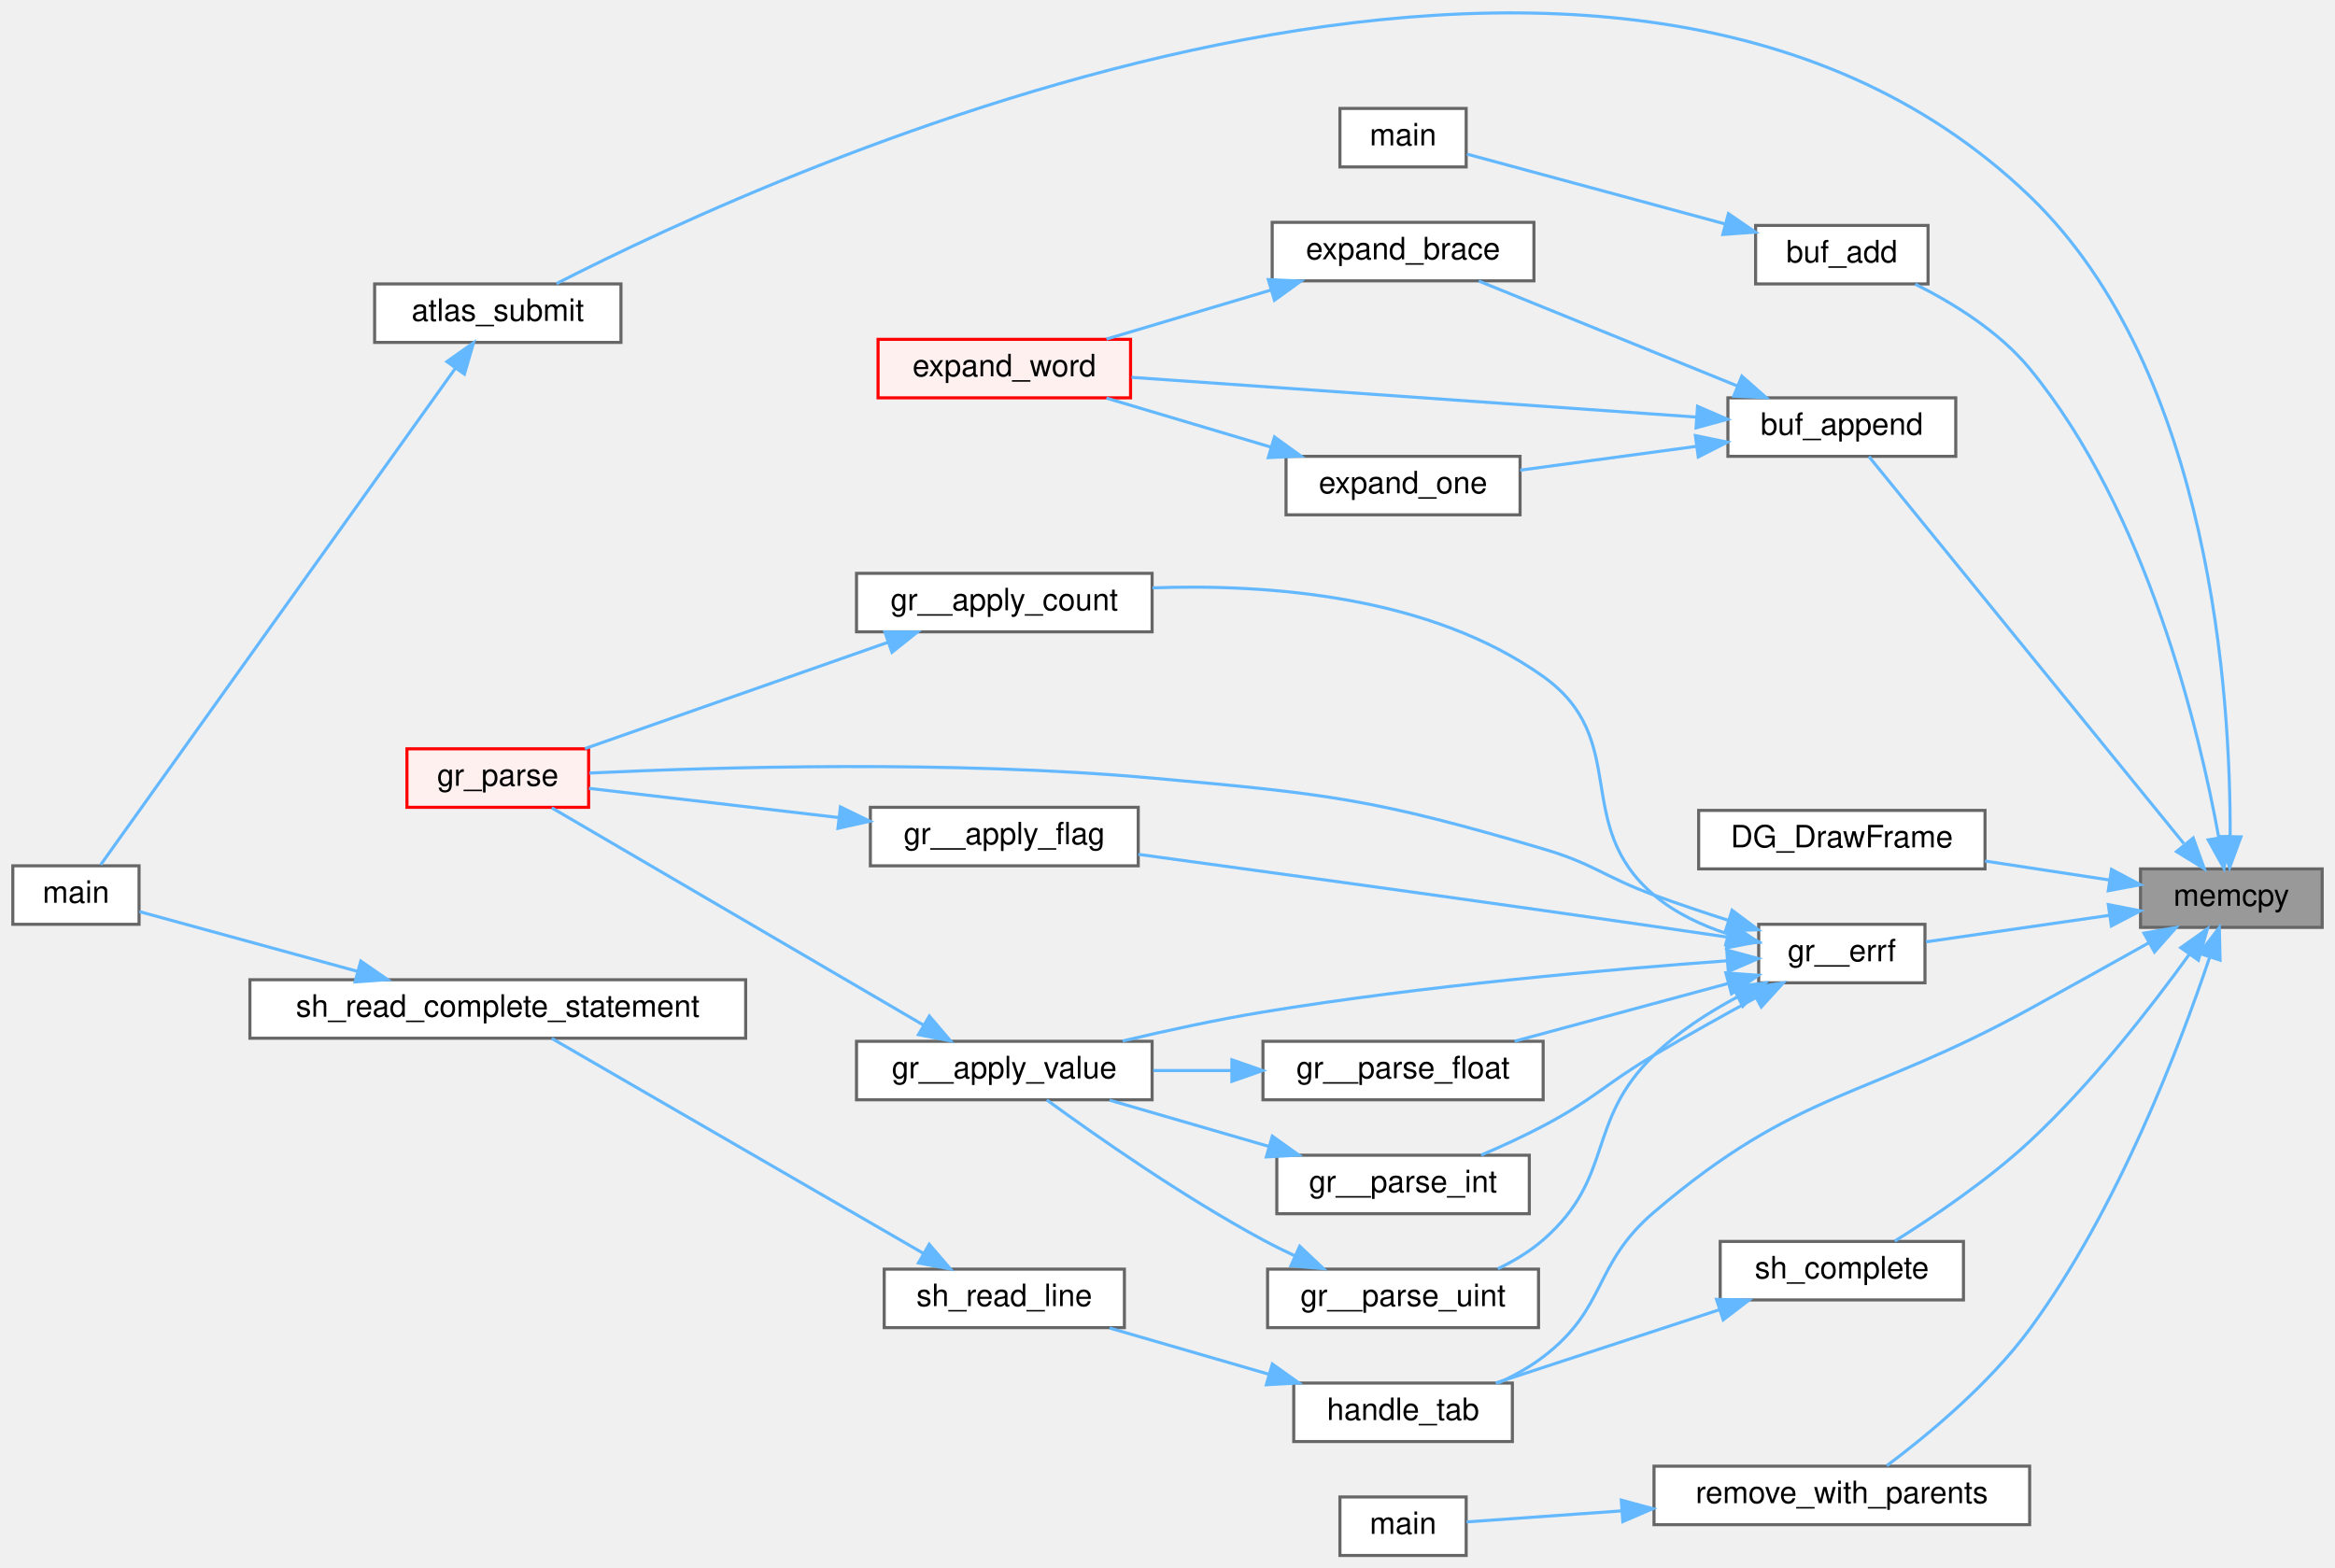
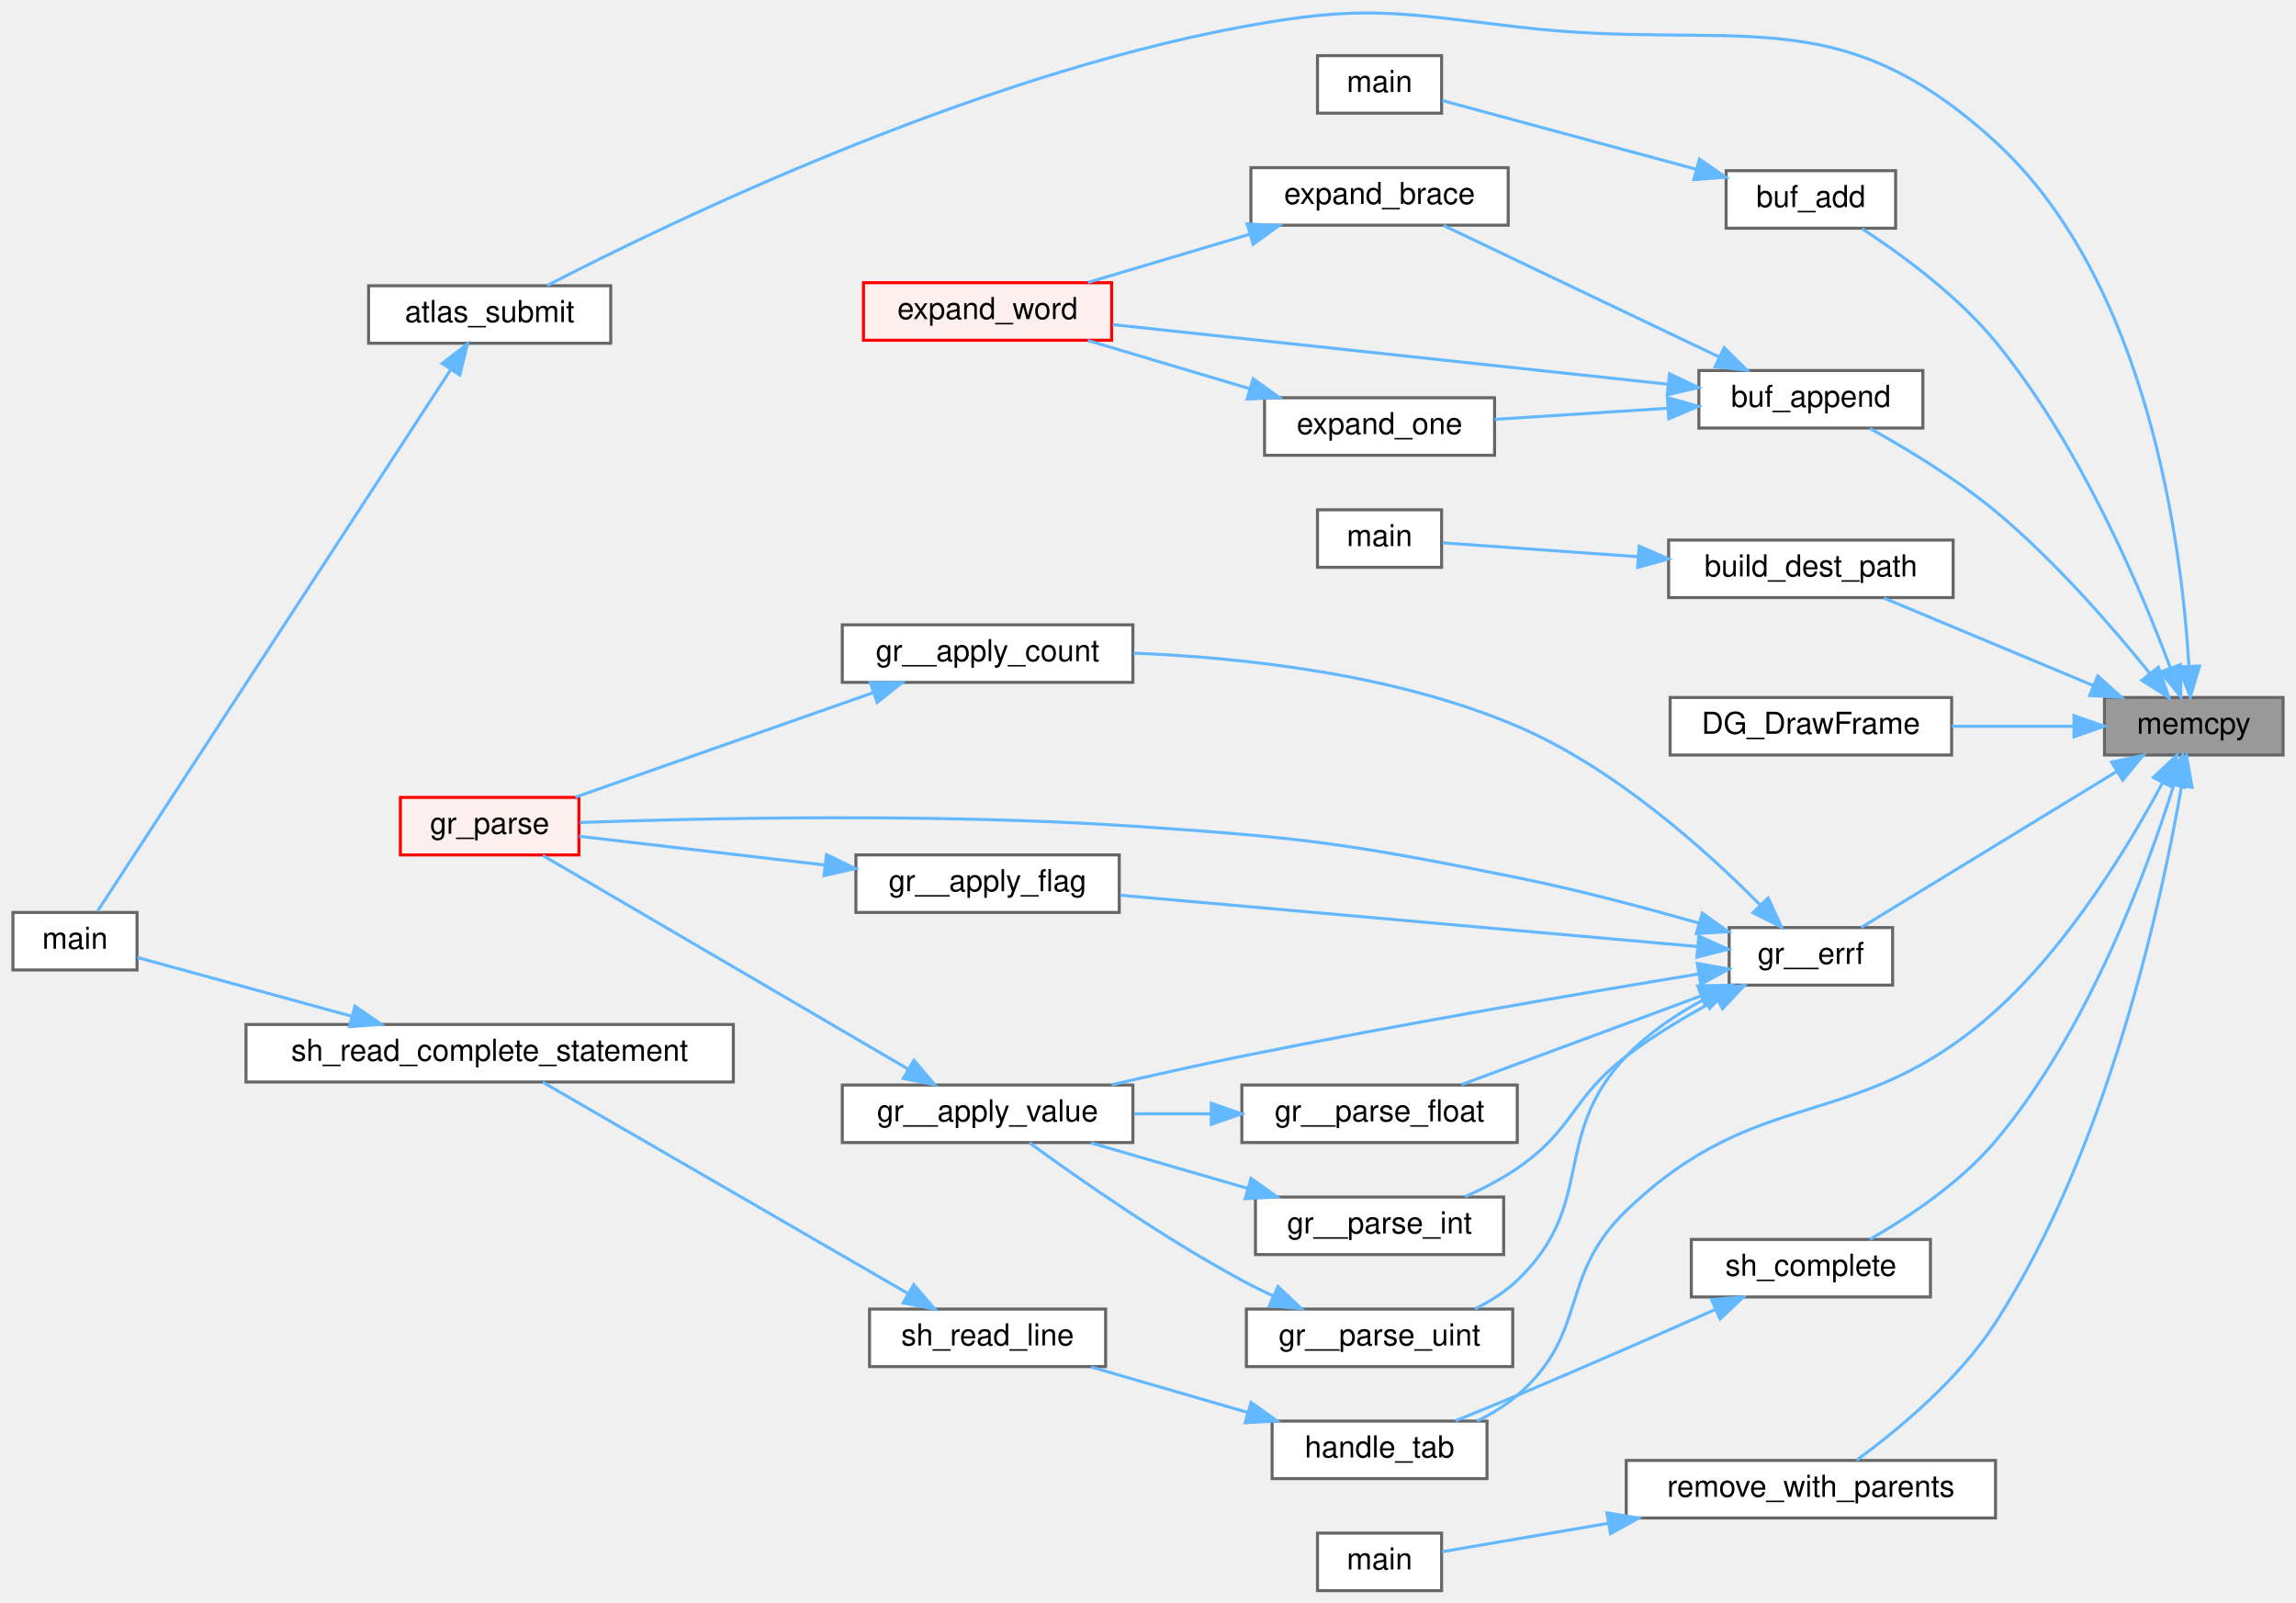
- <svg xmlns="http://www.w3.org/2000/svg" xmlns:xlink="http://www.w3.org/1999/xlink" width="758pt" height="509pt" viewBox="0.00 0.00 758.00 509.22">
-   <g id="graph0" class="graph" transform="scale(1 1) rotate(0) translate(4 505.22)">
+ <svg xmlns="http://www.w3.org/2000/svg" xmlns:xlink="http://www.w3.org/1999/xlink" width="758pt" height="529pt" viewBox="0.00 0.00 758.00 529.38">
+   <g id="graph0" class="graph" transform="scale(1 1) rotate(0) translate(4 525.38)">
    <g id="Node000001" class="node">
      <g id="a_Node000001">
        <a xlink:title=" ">
-           <polygon fill="#999999" stroke="#666666" points="750,-223 691,-223 691,-204 750,-204 750,-223" />
-           <text text-anchor="middle" x="720.5" y="-211" font-family="Helvetica,sans-Serif" font-size="10.00">memcpy</text>
+           <polygon fill="#999999" stroke="#666666" points="750,-295 691,-295 691,-276 750,-276 750,-295" />
+           <text text-anchor="middle" x="720.5" y="-283" font-family="Helvetica,sans-Serif" font-size="10.00">memcpy</text>
        </a>
      </g>
    </g>
    <g id="Node000002" class="node">
      <g id="a_Node000002">
        <a xlink:href="atlas__stub_8c.html#a34a39eb846920e477d6fc59cc68bdbfc" target="_top" xlink:title="Load the TTF at font_path, rasterize ASCII + box-drawing + a few Latin-1 glyphs, and submit the atlas...">
-           <polygon fill="white" stroke="#666666" points="197.5,-413 117.5,-413 117.5,-394 197.5,-394 197.5,-413" />
-           <text text-anchor="middle" x="157.5" y="-401" font-family="Helvetica,sans-Serif" font-size="10.00">atlas_submit</text>
+           <polygon fill="white" stroke="#666666" points="197.5,-431 117.5,-431 117.5,-412 197.5,-412 197.5,-431" />
+           <text text-anchor="middle" x="157.5" y="-419" font-family="Helvetica,sans-Serif" font-size="10.00">atlas_submit</text>
        </a>
      </g>
    </g>
    <g id="edge1_Node000001_Node000002" class="edge">
      <g id="a_edge1_Node000001_Node000002">
        <a xlink:title=" ">
-           <path fill="none" stroke="#63b8ff" d="M720.11,-233.52C720.3,-277.8 714.21,-384.6 655,-441.5 517.56,-573.59 248.54,-449.94 176.57,-413.11" />
-           <polygon fill="#63b8ff" stroke="#63b8ff" points="723.61,-233.4 719.95,-223.46 716.61,-233.51 723.61,-233.4" />
+           <path fill="none" stroke="#63b8ff" d="M718.9,-305.36C716.6,-344.53 705.71,-431.99 655,-478.5 601.77,-527.31 568.72,-508 497,-516.5 456.84,-521.26 445.77,-523.87 406,-516.5 315.94,-499.81 216.34,-451.66 176.45,-431.05" />
+           <polygon fill="#63b8ff" stroke="#63b8ff" points="722.4,-305.4 719.36,-295.25 715.41,-305.08 722.4,-305.4" />
        </a>
      </g>
    </g>
    <g id="Node000004" class="node">
      <g id="a_Node000004">
        <a xlink:href="ls_8c.html#afa7f1f48b7333fc91fc8796d6a1fd7d7" target="_top" xlink:title=" ">
-           <polygon fill="white" stroke="#666666" points="622,-432 566,-432 566,-413 622,-413 622,-432" />
-           <text text-anchor="middle" x="594" y="-420" font-family="Helvetica,sans-Serif" font-size="10.00">buf_add</text>
+           <polygon fill="white" stroke="#666666" points="622,-469 566,-469 566,-450 622,-450 622,-469" />
+           <text text-anchor="middle" x="594" y="-457" font-family="Helvetica,sans-Serif" font-size="10.00">buf_add</text>
        </a>
      </g>
    </g>
    <g id="edge3_Node000001_Node000004" class="edge">
      <g id="a_edge3_Node000001_Node000004">
        <a xlink:title=" ">
-           <path fill="none" stroke="#63b8ff" d="M716.4,-233.29C710.14,-267.63 693.23,-339.04 655,-385.5 645.12,-397.5 630.28,-406.7 617.83,-412.93" />
-           <polygon fill="#63b8ff" stroke="#63b8ff" points="719.89,-233.6 718.12,-223.16 712.99,-232.43 719.89,-233.6" />
+           <path fill="none" stroke="#63b8ff" d="M712.75,-304.81C702.91,-331.1 682.74,-378.75 655,-412.5 642.39,-427.83 623.96,-441.33 610.86,-449.88" />
+           <polygon fill="#63b8ff" stroke="#63b8ff" points="716.1,-305.84 716.22,-295.25 709.52,-303.46 716.1,-305.84" />
        </a>
      </g>
    </g>
    <g id="Node000006" class="node">
      <g id="a_Node000006">
        <a xlink:href="expand_8c.html#ac4648bb165875a636b911892835620fc" target="_top" xlink:title=" ">
-           <polygon fill="white" stroke="#666666" points="631,-376 557,-376 557,-357 631,-357 631,-376" />
-           <text text-anchor="middle" x="594" y="-364" font-family="Helvetica,sans-Serif" font-size="10.00">buf_append</text>
+           <polygon fill="white" stroke="#666666" points="631,-403 557,-403 557,-384 631,-384 631,-403" />
+           <text text-anchor="middle" x="594" y="-391" font-family="Helvetica,sans-Serif" font-size="10.00">buf_append</text>
        </a>
      </g>
    </g>
    <g id="edge5_Node000001_Node000006" class="edge">
      <g id="a_edge5_Node000001_Node000006">
        <a xlink:title=" ">
-           <path fill="none" stroke="#63b8ff" d="M705.07,-231.23C678.63,-263.73 623.22,-331.82 602.79,-356.93" />
-           <polygon fill="#63b8ff" stroke="#63b8ff" points="708.12,-233.04 711.71,-223.07 702.69,-228.62 708.12,-233.04" />
+           <path fill="none" stroke="#63b8ff" d="M705.89,-303.08C693.6,-318.29 674.49,-340.31 655,-356.5 642.1,-367.21 625.82,-377.05 613.48,-383.89" />
+           <polygon fill="#63b8ff" stroke="#63b8ff" points="708.82,-305.02 712.29,-295.01 703.34,-300.67 708.82,-305.02" />
        </a>
      </g>
    </g>
    <g id="Node000027" class="node">
      <g id="a_Node000027">
-         <a xlink:href="dg__alcor_8c.html#ac961e3bac042ea56ba97935d8f3f2382" target="_top" xlink:title=" ">
-           <polygon fill="white" stroke="#666666" points="640.5,-242 547.5,-242 547.5,-223 640.5,-223 640.5,-242" />
-           <text text-anchor="middle" x="594" y="-230" font-family="Helvetica,sans-Serif" font-size="10.00">DG_DrawFrame</text>
+         <a xlink:href="cp_8c.html#a5fd48d42e3b22c9f70d02d733250c4e0" target="_top" xlink:title="Build &quot;dir/basename(src)&quot; into out (capacity cap).">
+           <polygon fill="white" stroke="#666666" points="641,-347 547,-347 547,-328 641,-328 641,-347" />
+           <text text-anchor="middle" x="594" y="-335" font-family="Helvetica,sans-Serif" font-size="10.00">build_dest_path</text>
        </a>
      </g>
    </g>
    <g id="edge11_Node000001_Node000027" class="edge">
      <g id="a_edge11_Node000001_Node000027">
        <a xlink:title=" ">
-           <path fill="none" stroke="#63b8ff" d="M681.05,-219.37C668.22,-221.33 653.81,-223.52 640.51,-225.55" />
-           <polygon fill="#63b8ff" stroke="#63b8ff" points="681.58,-222.83 690.94,-217.86 680.52,-215.91 681.58,-222.83" />
-         </a>
-       </g>
-     </g>
-     <g id="Node000028" class="node">
-       <g id="a_Node000028">
+           <path fill="none" stroke="#63b8ff" d="M687.22,-298.98C665.56,-308.03 637.55,-319.73 618.11,-327.85" />
+           <polygon fill="#63b8ff" stroke="#63b8ff" points="688.79,-302.12 696.66,-295.04 686.09,-295.66 688.79,-302.12" />
+         </a>
+       </g>
+     </g>
+     <g id="Node000029" class="node">
+       <g id="a_Node000029">
+         <a xlink:href="dg__alcor_8c.html#ac961e3bac042ea56ba97935d8f3f2382" target="_top" xlink:title=" ">
+           <polygon fill="white" stroke="#666666" points="640.5,-295 547.5,-295 547.5,-276 640.5,-276 640.5,-295" />
+           <text text-anchor="middle" x="594" y="-283" font-family="Helvetica,sans-Serif" font-size="10.00">DG_DrawFrame</text>
+         </a>
+       </g>
+     </g>
+     <g id="edge13_Node000001_Node000029" class="edge">
+       <g id="a_edge13_Node000001_Node000029">
+         <a xlink:title=" ">
+           <path fill="none" stroke="#63b8ff" d="M680.66,-285.5C667.94,-285.5 653.68,-285.5 640.51,-285.5" />
+           <polygon fill="#63b8ff" stroke="#63b8ff" points="680.94,-289 690.94,-285.5 680.94,-282 680.94,-289" />
+         </a>
+       </g>
+     </g>
+     <g id="Node000030" class="node">
+       <g id="a_Node000030">
        <a xlink:href="grendizer_8c.html#a567dd32fb181a8127afb574abb37fb6b" target="_top" xlink:title="Write a formatted diagnostic to buf or fallback stream. Truncates with &quot;...&quot; when buf is too small; f...">
-           <polygon fill="white" stroke="#666666" points="621,-205 567,-205 567,-186 621,-186 621,-205" />
-           <text text-anchor="middle" x="594" y="-193" font-family="Helvetica,sans-Serif" font-size="10.00">gr__errf</text>
-         </a>
-       </g>
-     </g>
-     <g id="edge12_Node000001_Node000028" class="edge">
-       <g id="a_edge12_Node000001_Node000028">
-         <a xlink:title=" ">
-           <path fill="none" stroke="#63b8ff" d="M680.9,-207.92C661.55,-205.12 638.61,-201.8 621.31,-199.3" />
-           <polygon fill="#63b8ff" stroke="#63b8ff" points="680.54,-211.4 690.94,-209.37 681.54,-204.48 680.54,-211.4" />
-         </a>
-       </g>
-     </g>
-     <g id="Node000036" class="node">
-       <g id="a_Node000036">
+           <polygon fill="white" stroke="#666666" points="621,-219 567,-219 567,-200 621,-200 621,-219" />
+           <text text-anchor="middle" x="594" y="-207" font-family="Helvetica,sans-Serif" font-size="10.00">gr__errf</text>
+         </a>
+       </g>
+     </g>
+     <g id="edge14_Node000001_Node000030" class="edge">
+       <g id="a_edge14_Node000001_Node000030">
+         <a xlink:title=" ">
+           <path fill="none" stroke="#63b8ff" d="M695.16,-270.64C670.14,-255.37 631.9,-232.03 610.64,-219.05" />
+           <polygon fill="#63b8ff" stroke="#63b8ff" points="693.37,-273.65 703.73,-275.87 697.02,-267.68 693.37,-273.65" />
+         </a>
+       </g>
+     </g>
+     <g id="Node000038" class="node">
+       <g id="a_Node000038">
        <a xlink:href="edit_8c.html#aef85398be164e56341e0058981c07026" target="_top" xlink:title="Handle a Tab keypress: complete or list candidates.">
          <polygon fill="white" stroke="#666666" points="487,-56 416,-56 416,-37 487,-37 487,-56" />
          <text text-anchor="middle" x="451.5" y="-44" font-family="Helvetica,sans-Serif" font-size="10.00">handle_tab</text>
        </a>
      </g>
    </g>
-     <g id="edge26_Node000001_Node000036" class="edge">
-       <g id="a_edge26_Node000001_Node000036">
-         <a xlink:title=" ">
-           <path fill="none" stroke="#63b8ff" d="M693.69,-198.99C681.91,-192.4 667.77,-184.52 655,-177.5 600.97,-147.81 579.89,-151.52 533,-111.5 512.99,-94.42 517.93,-80.44 497,-64.5 492.62,-61.17 487.55,-58.36 482.42,-56.02" />
-           <polygon fill="#63b8ff" stroke="#63b8ff" points="692.12,-202.13 702.56,-203.96 695.55,-196.02 692.12,-202.13" />
-         </a>
-       </g>
-     </g>
-     <g id="Node000039" class="node">
-       <g id="a_Node000039">
-         <a xlink:href="rmdir_8c.html#a0bb729a5841d9b68c065e316c29f68a3" target="_top" xlink:title="Remove a directory and optionally its content and ancestor components.">
-           <polygon fill="white" stroke="#666666" points="655,-29 533,-29 533,-10 655,-10 655,-29" />
-           <text text-anchor="middle" x="594" y="-17" font-family="Helvetica,sans-Serif" font-size="10.00">remove_with_parents</text>
-         </a>
-       </g>
-     </g>
-     <g id="edge30_Node000001_Node000039" class="edge">
-       <g id="a_edge30_Node000001_Node000039">
-         <a xlink:title=" ">
-           <path fill="none" stroke="#63b8ff" d="M713.39,-194.11C703.87,-165.8 683.58,-112.3 655,-73.5 641.79,-55.56 621.84,-39.07 608.62,-29.16" />
-           <polygon fill="#63b8ff" stroke="#63b8ff" points="710.17,-195.54 716.6,-203.96 716.83,-193.37 710.17,-195.54" />
+     <g id="edge28_Node000001_Node000038" class="edge">
+       <g id="a_edge28_Node000001_Node000038">
+         <a xlink:title=" ">
+           <path fill="none" stroke="#63b8ff" d="M710.22,-266.91C699.26,-246.42 679.4,-213.46 655,-191.5 609.17,-150.27 577.4,-168.27 533,-125.5 510.33,-103.66 520.85,-85.04 497,-64.5 493.08,-61.13 488.46,-58.33 483.69,-56.03" />
+           <polygon fill="#63b8ff" stroke="#63b8ff" points="707.15,-268.6 714.86,-275.87 713.36,-265.38 707.15,-268.6" />
        </a>
      </g>
    </g>
    <g id="Node000041" class="node">
      <g id="a_Node000041">
-         <a xlink:href="complete_8c.html#a95e6a6a7a934dd84cddf2a15ac83b1c8" target="_top" xlink:title="Compute completions for prefix.">
-           <polygon fill="white" stroke="#666666" points="633.5,-102 554.5,-102 554.5,-83 633.5,-83 633.5,-102" />
-           <text text-anchor="middle" x="594" y="-90" font-family="Helvetica,sans-Serif" font-size="10.00">sh_complete</text>
+         <a xlink:href="rmdir_8c.html#a0bb729a5841d9b68c065e316c29f68a3" target="_top" xlink:title="Remove a directory and optionally its content and ancestor components.">
+           <polygon fill="white" stroke="#666666" points="655,-43 533,-43 533,-24 655,-24 655,-43" />
+           <text text-anchor="middle" x="594" y="-31" font-family="Helvetica,sans-Serif" font-size="10.00">remove_with_parents</text>
        </a>
      </g>
    </g>
    <g id="edge32_Node000001_Node000041" class="edge">
      <g id="a_edge32_Node000001_Node000041">
        <a xlink:title=" ">
-           <path fill="none" stroke="#63b8ff" d="M706.75,-195.11C694.58,-178.28 675.14,-153.21 655,-134.5 641.4,-121.87 623.79,-109.98 611.18,-102.1" />
-           <polygon fill="#63b8ff" stroke="#63b8ff" points="704.08,-197.4 712.73,-203.53 709.79,-193.35 704.08,-197.4" />
+           <path fill="none" stroke="#63b8ff" d="M716.45,-265.68C710.02,-228.46 692.46,-146.61 655,-88.5 642.83,-69.62 622.63,-52.97 609.07,-43.07" />
+           <polygon fill="#63b8ff" stroke="#63b8ff" points="713.03,-266.42 718.1,-275.72 719.94,-265.29 713.03,-266.42" />
+         </a>
+       </g>
+     </g>
+     <g id="Node000043" class="node">
+       <g id="a_Node000043">
+         <a xlink:href="complete_8c.html#a95e6a6a7a934dd84cddf2a15ac83b1c8" target="_top" xlink:title="Compute completions for prefix.">
+           <polygon fill="white" stroke="#666666" points="633.5,-116 554.5,-116 554.5,-97 633.5,-97 633.5,-116" />
+           <text text-anchor="middle" x="594" y="-104" font-family="Helvetica,sans-Serif" font-size="10.00">sh_complete</text>
+         </a>
+       </g>
+     </g>
+     <g id="edge34_Node000001_Node000043" class="edge">
+       <g id="a_edge34_Node000001_Node000043">
+         <a xlink:title=" ">
+           <path fill="none" stroke="#63b8ff" d="M713.9,-266.06C705.01,-237.77 685.5,-184.71 655,-148.5 643.45,-134.79 626.42,-123.44 613.45,-116.01" />
+           <polygon fill="#63b8ff" stroke="#63b8ff" points="710.63,-267.36 716.87,-275.92 717.33,-265.33 710.63,-267.36" />
        </a>
      </g>
    </g>
    <g id="Node000003" class="node">
      <g id="a_Node000003">
        <a xlink:href="user_2apps_2shell_2main_8c.html#a0ddf1224851353fc92bfbff6f499fa97" target="_top" xlink:title=" ">
          <polygon fill="white" stroke="#666666" points="41,-224 0,-224 0,-205 41,-205 41,-224" />
          <text text-anchor="middle" x="20.5" y="-212" font-family="Helvetica,sans-Serif" font-size="10.00">main</text>
        </a>
      </g>
    </g>
    <g id="edge2_Node000002_Node000003" class="edge">
      <g id="a_edge2_Node000002_Node000003">
        <a xlink:title=" ">
-           <path fill="none" stroke="#63b8ff" d="M143.67,-385.53C115.72,-346.4 50.12,-254.57 28.53,-224.34" />
-           <polygon fill="#63b8ff" stroke="#63b8ff" points="140.96,-387.76 149.62,-393.87 146.66,-383.7 140.96,-387.76" />
+           <path fill="none" stroke="#63b8ff" d="M144.63,-403.3C117.02,-360.97 49.22,-257 27.97,-224.43" />
+           <polygon fill="#63b8ff" stroke="#63b8ff" points="141.78,-405.33 150.17,-411.79 147.64,-401.51 141.78,-405.33" />
        </a>
      </g>
    </g>
    <g id="Node000005" class="node">
      <g id="a_Node000005">
        <a xlink:href="ls_8c.html#a0ddf1224851353fc92bfbff6f499fa97" target="_top" xlink:title=" ">
-           <polygon fill="white" stroke="#666666" points="472,-470 431,-470 431,-451 472,-451 472,-470" />
-           <text text-anchor="middle" x="451.5" y="-458" font-family="Helvetica,sans-Serif" font-size="10.00">main</text>
+           <polygon fill="white" stroke="#666666" points="472,-507 431,-507 431,-488 472,-488 472,-507" />
+           <text text-anchor="middle" x="451.5" y="-495" font-family="Helvetica,sans-Serif" font-size="10.00">main</text>
        </a>
      </g>
    </g>
    <g id="edge4_Node000004_Node000005" class="edge">
      <g id="a_edge4_Node000004_Node000005">
        <a xlink:title=" ">
-           <path fill="none" stroke="#63b8ff" d="M556.08,-432.48C529.24,-439.75 493.94,-449.29 472.26,-455.16" />
-           <polygon fill="#63b8ff" stroke="#63b8ff" points="557.17,-435.82 565.91,-429.83 555.34,-429.06 557.17,-435.82" />
+           <path fill="none" stroke="#63b8ff" d="M556.08,-469.48C529.24,-476.75 493.94,-486.29 472.26,-492.16" />
+           <polygon fill="#63b8ff" stroke="#63b8ff" points="557.17,-472.82 565.91,-466.83 555.34,-466.06 557.17,-472.82" />
        </a>
      </g>
    </g>
    <g id="Node000007" class="node">
      <g id="a_Node000007">
        <a xlink:href="expand_8c.html#ad793565e867c053513ab67fe5a576e6d" target="_top" xlink:title=" ">
-           <polygon fill="white" stroke="#666666" points="494,-433 409,-433 409,-414 494,-414 494,-433" />
-           <text text-anchor="middle" x="451.5" y="-421" font-family="Helvetica,sans-Serif" font-size="10.00">expand_brace</text>
+           <polygon fill="white" stroke="#666666" points="494,-470 409,-470 409,-451 494,-451 494,-470" />
+           <text text-anchor="middle" x="451.5" y="-458" font-family="Helvetica,sans-Serif" font-size="10.00">expand_brace</text>
        </a>
      </g>
    </g>
    <g id="edge6_Node000006_Node000007" class="edge">
      <g id="a_edge6_Node000006_Node000007">
        <a xlink:title=" ">
-           <path fill="none" stroke="#63b8ff" d="M560.12,-379.84C534.35,-390.3 499.12,-404.59 476.09,-413.93" />
-           <polygon fill="#63b8ff" stroke="#63b8ff" points="561.53,-383.04 569.48,-376.04 558.9,-376.56 561.53,-383.04" />
+           <path fill="none" stroke="#63b8ff" d="M563.79,-407.43C536.5,-420.44 496.47,-439.53 472.59,-450.92" />
+           <polygon fill="#63b8ff" stroke="#63b8ff" points="565.35,-410.56 572.87,-403.1 562.34,-404.24 565.35,-410.56" />
        </a>
      </g>
    </g>
    <g id="Node000008" class="node">
      <g id="a_Node000008">
        <a xlink:href="expand_8c.html#a4fda5f1bdaaefe8d10a7a1b8c9c486c9" target="_top" xlink:title="Expand $-syntax in src and return a new heap-allocated string. The caller takes ownership and must fr...">
-           <polygon fill="#fff0f0" stroke="red" points="363,-395 281,-395 281,-376 363,-376 363,-395" />
-           <text text-anchor="middle" x="322" y="-383" font-family="Helvetica,sans-Serif" font-size="10.00">expand_word</text>
+           <polygon fill="#fff0f0" stroke="red" points="363,-432 281,-432 281,-413 363,-413 363,-432" />
+           <text text-anchor="middle" x="322" y="-420" font-family="Helvetica,sans-Serif" font-size="10.00">expand_word</text>
        </a>
      </g>
    </g>
    <g id="edge10_Node000006_Node000008" class="edge">
      <g id="a_edge10_Node000006_Node000008">
        <a xlink:title=" ">
-           <path fill="none" stroke="#63b8ff" d="M546.66,-369.76C495.03,-373.39 412.37,-379.21 363.32,-382.66" />
-           <polygon fill="#63b8ff" stroke="#63b8ff" points="547.14,-373.24 556.87,-369.04 546.65,-366.25 547.14,-373.24" />
+           <path fill="none" stroke="#63b8ff" d="M546.66,-398.48C495.03,-404.02 412.37,-412.9 363.32,-418.17" />
+           <polygon fill="#63b8ff" stroke="#63b8ff" points="547.3,-401.93 556.87,-397.38 546.55,-394.97 547.3,-401.93" />
        </a>
      </g>
    </g>
    <g id="Node000022" class="node">
      <g id="a_Node000022">
        <a xlink:href="expand_8c.html#a8fad758a4b43ef0f6249301c7aa31727" target="_top" xlink:title=" ">
-           <polygon fill="white" stroke="#666666" points="489.5,-357 413.5,-357 413.5,-338 489.5,-338 489.5,-357" />
-           <text text-anchor="middle" x="451.5" y="-345" font-family="Helvetica,sans-Serif" font-size="10.00">expand_one</text>
+           <polygon fill="white" stroke="#666666" points="489.5,-394 413.5,-394 413.5,-375 489.5,-375 489.5,-394" />
+           <text text-anchor="middle" x="451.5" y="-382" font-family="Helvetica,sans-Serif" font-size="10.00">expand_one</text>
        </a>
      </g>
    </g>
    <g id="edge8_Node000006_Node000022" class="edge">
      <g id="a_edge8_Node000006_Node000022">
        <a xlink:title=" ">
-           <path fill="none" stroke="#63b8ff" d="M546.8,-360.25C528.22,-357.74 507.08,-354.88 489.54,-352.51" />
-           <polygon fill="#63b8ff" stroke="#63b8ff" points="546.44,-363.74 556.82,-361.61 547.38,-356.8 546.44,-363.74" />
+           <path fill="none" stroke="#63b8ff" d="M546.8,-390.54C528.22,-389.35 507.08,-388 489.54,-386.87" />
+           <polygon fill="#63b8ff" stroke="#63b8ff" points="546.61,-394.04 556.82,-391.18 547.06,-387.05 546.61,-394.04" />
        </a>
      </g>
    </g>
    <g id="edge7_Node000007_Node000008" class="edge">
      <g id="a_edge7_Node000007_Node000008">
        <a xlink:title=" ">
-           <path fill="none" stroke="#63b8ff" d="M408.44,-410.96C391.1,-405.8 371.32,-399.9 355.16,-395.09" />
-           <polygon fill="#63b8ff" stroke="#63b8ff" points="407.74,-414.41 418.33,-413.91 409.74,-407.7 407.74,-414.41" />
+           <path fill="none" stroke="#63b8ff" d="M408.44,-447.96C391.1,-442.8 371.32,-436.9 355.16,-432.09" />
+           <polygon fill="#63b8ff" stroke="#63b8ff" points="407.74,-451.41 418.33,-450.91 409.74,-444.7 407.74,-451.41" />
        </a>
      </g>
    </g>
    <g id="edge9_Node000022_Node000008" class="edge">
      <g id="a_edge9_Node000022_Node000008">
        <a xlink:title=" ">
-           <path fill="none" stroke="#63b8ff" d="M408.44,-360.04C391.1,-365.2 371.32,-371.1 355.16,-375.91" />
-           <polygon fill="#63b8ff" stroke="#63b8ff" points="409.74,-363.3 418.33,-357.09 407.74,-356.59 409.74,-363.3" />
-         </a>
-       </g>
-     </g>
-     <g id="Node000029" class="node">
-       <g id="a_Node000029">
+           <path fill="none" stroke="#63b8ff" d="M408.44,-397.04C391.1,-402.2 371.32,-408.1 355.16,-412.91" />
+           <polygon fill="#63b8ff" stroke="#63b8ff" points="409.74,-400.3 418.33,-394.09 407.74,-393.59 409.74,-400.3" />
+         </a>
+       </g>
+     </g>
+     <g id="Node000028" class="node">
+       <g id="a_Node000028">
+         <a xlink:href="cp_8c.html#a0ddf1224851353fc92bfbff6f499fa97" target="_top" xlink:title=" ">
+           <polygon fill="white" stroke="#666666" points="472,-357 431,-357 431,-338 472,-338 472,-357" />
+           <text text-anchor="middle" x="451.5" y="-345" font-family="Helvetica,sans-Serif" font-size="10.00">main</text>
+         </a>
+       </g>
+     </g>
+     <g id="edge12_Node000027_Node000028" class="edge">
+       <g id="a_edge12_Node000027_Node000028">
+         <a xlink:title=" ">
+           <path fill="none" stroke="#63b8ff" d="M537.01,-341.49C514.13,-343.11 489.15,-344.89 472.32,-346.09" />
+           <polygon fill="#63b8ff" stroke="#63b8ff" points="537.27,-344.98 547,-340.77 536.77,-337.99 537.27,-344.98" />
+         </a>
+       </g>
+     </g>
+     <g id="Node000031" class="node">
+       <g id="a_Node000031">
        <a xlink:href="grendizer_8c.html#aa797faea2bca5a766903925a39cb8257" target="_top" xlink:title="Increment the accumulating counter storage.">
          <polygon fill="white" stroke="#666666" points="370,-319 274,-319 274,-300 370,-300 370,-319" />
          <text text-anchor="middle" x="322" y="-307" font-family="Helvetica,sans-Serif" font-size="10.00">gr__apply_count</text>
        </a>
      </g>
    </g>
-     <g id="edge13_Node000028_Node000029" class="edge">
-       <g id="a_edge13_Node000028_Node000029">
-         <a xlink:title=" ">
-           <path fill="none" stroke="#63b8ff" d="M556.97,-201.87C548.43,-204.67 539.82,-208.7 533,-214.5 506.03,-237.4 525.81,-264.96 497,-285.5 460.25,-311.7 407.84,-315.63 370.15,-314.28" />
-           <polygon fill="#63b8ff" stroke="#63b8ff" points="558.17,-205.17 566.86,-199.11 556.29,-198.42 558.17,-205.17" />
-         </a>
-       </g>
-     </g>
-     <g id="Node000030" class="node">
-       <g id="a_Node000030">
+     <g id="edge15_Node000030_Node000031" class="edge">
+       <g id="a_edge15_Node000030_Node000031">
+         <a xlink:title=" ">
+           <path fill="none" stroke="#63b8ff" d="M577.11,-226.62C559.41,-244.51 529.04,-271.83 497,-285.5 456.47,-302.8 406.26,-308.21 370.21,-309.65" />
+           <polygon fill="#63b8ff" stroke="#63b8ff" points="579.89,-228.78 584.31,-219.15 574.85,-223.92 579.89,-228.78" />
+         </a>
+       </g>
+     </g>
+     <g id="Node000032" class="node">
+       <g id="a_Node000032">
        <a xlink:href="grendizer_8c.html#a856ce27279fc9ff59cc800cb6b638444" target="_top" xlink:title="Parse command-line arguments according to spec.">
          <polygon fill="#fff0f0" stroke="red" points="187,-262 128,-262 128,-243 187,-243 187,-262" />
          <text text-anchor="middle" x="157.5" y="-250" font-family="Helvetica,sans-Serif" font-size="10.00">gr_parse</text>
        </a>
      </g>
    </g>
-     <g id="edge25_Node000028_Node000030" class="edge">
-       <g id="a_edge25_Node000028_Node000030">
-         <a xlink:title=" ">
-           <path fill="none" stroke="#63b8ff" d="M557.05,-206.32C549.08,-208.87 540.72,-211.68 533,-214.5 516.72,-220.46 513.62,-224.59 497,-229.5 441.98,-245.74 427.13,-247.37 370,-252.5 304.9,-258.35 228.08,-256.06 187.31,-254.13" />
-           <polygon fill="#63b8ff" stroke="#63b8ff" points="558.35,-209.58 566.84,-203.23 556.25,-202.9 558.35,-209.58" />
-         </a>
-       </g>
-     </g>
-     <g id="Node000031" class="node">
-       <g id="a_Node000031">
+     <g id="edge27_Node000030_Node000032" class="edge">
+       <g id="a_edge27_Node000030_Node000032">
+         <a xlink:title=" ">
+           <path fill="none" stroke="#63b8ff" d="M556.99,-220.46C539.09,-225.6 517.04,-231.46 497,-235.5 441.17,-246.75 426.82,-248.71 370,-252.5 304.79,-256.85 228.01,-255.15 187.28,-253.71" />
+           <polygon fill="#63b8ff" stroke="#63b8ff" points="558.12,-223.78 566.74,-217.62 556.16,-217.06 558.12,-223.78" />
+         </a>
+       </g>
+     </g>
+     <g id="Node000033" class="node">
+       <g id="a_Node000033">
        <a xlink:href="grendizer_8c.html#ad77dd2a004746af8d162015d09c07540" target="_top" xlink:title="Set the boolean flag storage to 1.">
          <polygon fill="white" stroke="#666666" points="365.5,-243 278.5,-243 278.5,-224 365.5,-224 365.5,-243" />
          <text text-anchor="middle" x="322" y="-231" font-family="Helvetica,sans-Serif" font-size="10.00">gr__apply_flag</text>
        </a>
      </g>
    </g>
-     <g id="edge15_Node000028_Node000031" class="edge">
-       <g id="a_edge15_Node000028_Node000031">
-         <a xlink:title=" ">
-           <path fill="none" stroke="#63b8ff" d="M556.86,-200.84C538.87,-203.48 516.79,-206.69 497,-209.5 452.16,-215.86 400.8,-222.92 365.56,-227.72" />
-           <polygon fill="#63b8ff" stroke="#63b8ff" points="557.55,-204.27 566.93,-199.36 556.53,-197.35 557.55,-204.27" />
-         </a>
-       </g>
-     </g>
-     <g id="Node000032" class="node">
-       <g id="a_Node000032">
+     <g id="edge17_Node000030_Node000033" class="edge">
+       <g id="a_edge17_Node000030_Node000033">
+         <a xlink:title=" ">
+           <path fill="none" stroke="#63b8ff" d="M556.36,-212.76C506.76,-217.17 418.42,-225.02 365.82,-229.69" />
+           <polygon fill="#63b8ff" stroke="#63b8ff" points="556.97,-216.22 566.62,-211.84 556.35,-209.24 556.97,-216.22" />
+         </a>
+       </g>
+     </g>
+     <g id="Node000034" class="node">
+       <g id="a_Node000034">
        <a xlink:href="grendizer_8c.html#a7cd7ff450550ead6f6dea5d440874db8" target="_top" xlink:title="Dispatch value parsing to the correct typed handler for o.">
          <polygon fill="white" stroke="#666666" points="370,-167 274,-167 274,-148 370,-148 370,-167" />
          <text text-anchor="middle" x="322" y="-155" font-family="Helvetica,sans-Serif" font-size="10.00">gr__apply_value</text>
        </a>
      </g>
    </g>
-     <g id="edge17_Node000028_Node000032" class="edge">
-       <g id="a_edge17_Node000028_Node000032">
-         <a xlink:title=" ">
-           <path fill="none" stroke="#63b8ff" d="M556.83,-193.16C519.03,-190.4 458.09,-185.08 406,-176.5 390.98,-174.03 374.61,-170.47 360.4,-167.1" />
-           <polygon fill="#63b8ff" stroke="#63b8ff" points="556.63,-196.65 566.85,-193.87 557.12,-189.67 556.63,-196.65" />
-         </a>
-       </g>
-     </g>
-     <g id="Node000033" class="node">
-       <g id="a_Node000033">
+     <g id="edge19_Node000030_Node000034" class="edge">
+       <g id="a_edge19_Node000030_Node000034">
+         <a xlink:title=" ">
+           <path fill="none" stroke="#63b8ff" d="M556.9,-203.68C519.17,-197.47 458.28,-187.09 406,-176.5 391.95,-173.65 376.63,-170.24 363.02,-167.09" />
+           <polygon fill="#63b8ff" stroke="#63b8ff" points="556.47,-207.16 566.91,-205.32 557.6,-200.25 556.47,-207.16" />
+         </a>
+       </g>
+     </g>
+     <g id="Node000035" class="node">
+       <g id="a_Node000035">
        <a xlink:href="grendizer_8c.html#a0eae8d348350684f2fa1b77435cd0c0e" target="_top" xlink:title="Parse a floating-point value from text into out. Hand-rolled to avoid a strtod dependency in freestan...">
          <polygon fill="white" stroke="#666666" points="497,-167 406,-167 406,-148 497,-148 497,-167" />
          <text text-anchor="middle" x="451.5" y="-155" font-family="Helvetica,sans-Serif" font-size="10.00">gr__parse_float</text>
        </a>
      </g>
    </g>
-     <g id="edge19_Node000028_Node000033" class="edge">
-       <g id="a_edge19_Node000028_Node000033">
-         <a xlink:title=" ">
-           <path fill="none" stroke="#63b8ff" d="M557.24,-185.83C535.92,-180.06 508.96,-172.77 487.73,-167.03" />
-           <polygon fill="#63b8ff" stroke="#63b8ff" points="556.34,-189.21 566.9,-188.44 558.16,-182.45 556.34,-189.21" />
-         </a>
-       </g>
-     </g>
-     <g id="Node000034" class="node">
-       <g id="a_Node000034">
+     <g id="edge21_Node000030_Node000035" class="edge">
+       <g id="a_edge21_Node000030_Node000035">
+         <a xlink:title=" ">
+           <path fill="none" stroke="#63b8ff" d="M557.55,-196.38C532.99,-187.29 500.82,-175.38 478.58,-167.15" />
+           <polygon fill="#63b8ff" stroke="#63b8ff" points="556.64,-199.77 567.23,-199.96 559.07,-193.21 556.64,-199.77" />
+         </a>
+       </g>
+     </g>
+     <g id="Node000036" class="node">
+       <g id="a_Node000036">
        <a xlink:href="grendizer_8c.html#a91c2a6ae03cea75ee7262316b3c395f2" target="_top" xlink:title="Parse a signed decimal integer from text into out.">
          <polygon fill="white" stroke="#666666" points="492.5,-130 410.5,-130 410.5,-111 492.5,-111 492.5,-130" />
          <text text-anchor="middle" x="451.5" y="-118" font-family="Helvetica,sans-Serif" font-size="10.00">gr__parse_int</text>
        </a>
      </g>
    </g>
-     <g id="edge21_Node000028_Node000034" class="edge">
-       <g id="a_edge21_Node000028_Node000034">
-         <a xlink:title=" ">
-           <path fill="none" stroke="#63b8ff" d="M565.94,-181.11C555.56,-175.46 543.64,-168.82 533,-162.5 516.67,-152.81 513.79,-148.37 497,-139.5 490.61,-136.13 483.49,-132.87 476.86,-130.04" />
-           <polygon fill="#63b8ff" stroke="#63b8ff" points="564.51,-184.31 574.97,-185.98 567.84,-178.15 564.51,-184.31" />
-         </a>
-       </g>
-     </g>
-     <g id="Node000035" class="node">
-       <g id="a_Node000035">
+     <g id="edge23_Node000030_Node000036" class="edge">
+       <g id="a_edge23_Node000030_Node000036">
+         <a xlink:title=" ">
+           <path fill="none" stroke="#63b8ff" d="M562.93,-195.21C553.01,-189.92 542.17,-183.49 533,-176.5 514.75,-162.6 515.92,-152.48 497,-139.5 491.74,-135.89 485.67,-132.75 479.75,-130.11" />
+           <polygon fill="#63b8ff" stroke="#63b8ff" points="561.59,-198.45 572.08,-199.92 564.79,-192.23 561.59,-198.45" />
+         </a>
+       </g>
+     </g>
+     <g id="Node000037" class="node">
+       <g id="a_Node000037">
        <a xlink:href="grendizer_8c.html#a8e70c9e2b4b39959c3a210f3aae769ce" target="_top" xlink:title="Parse an unsigned decimal integer from text into out.">
          <polygon fill="white" stroke="#666666" points="495.5,-93 407.5,-93 407.5,-74 495.5,-74 495.5,-93" />
          <text text-anchor="middle" x="451.5" y="-81" font-family="Helvetica,sans-Serif" font-size="10.00">gr__parse_uint</text>
        </a>
      </g>
    </g>
-     <g id="edge23_Node000028_Node000035" class="edge">
-       <g id="a_edge23_Node000028_Node000035">
-         <a xlink:title=" ">
-           <path fill="none" stroke="#63b8ff" d="M559.99,-181.36C550.57,-176.31 540.77,-169.98 533,-162.5 510.6,-140.93 520.44,-122.93 497,-102.5 492.69,-98.75 487.54,-95.65 482.28,-93.12" />
-           <polygon fill="#63b8ff" stroke="#63b8ff" points="558.68,-184.61 569.19,-185.97 561.82,-178.36 558.68,-184.61" />
-         </a>
-       </g>
-     </g>
-     <g id="edge14_Node000029_Node000030" class="edge">
-       <g id="a_edge14_Node000029_Node000030">
+     <g id="edge25_Node000030_Node000037" class="edge">
+       <g id="a_edge25_Node000030_Node000037">
+         <a xlink:title=" ">
+           <path fill="none" stroke="#63b8ff" d="M558.87,-195.4C549.66,-190.42 540.25,-184.12 533,-176.5 507.79,-150 523.49,-127.72 497,-102.5 492.98,-98.68 488.08,-95.56 483.02,-93.05" />
+           <polygon fill="#63b8ff" stroke="#63b8ff" points="557.41,-198.58 567.92,-199.93 560.55,-192.32 557.41,-198.58" />
+         </a>
+       </g>
+     </g>
+     <g id="edge16_Node000031_Node000032" class="edge">
+       <g id="a_edge16_Node000031_Node000032">
        <a xlink:title=" ">
          <path fill="none" stroke="#63b8ff" d="M284.14,-296.57C254.24,-286.08 212.77,-271.54 185.79,-262.07" />
          <polygon fill="#63b8ff" stroke="#63b8ff" points="283.21,-299.95 293.8,-299.96 285.52,-293.35 283.21,-299.95" />
        </a>
      </g>
    </g>
-     <g id="edge16_Node000031_Node000030" class="edge">
-       <g id="a_edge16_Node000031_Node000030">
+     <g id="edge18_Node000033_Node000032" class="edge">
+       <g id="a_edge18_Node000033_Node000032">
        <a xlink:title=" ">
          <path fill="none" stroke="#63b8ff" d="M268.23,-239.67C241.26,-242.82 209.5,-246.54 187.1,-249.16" />
          <polygon fill="#63b8ff" stroke="#63b8ff" points="268.78,-243.13 278.31,-238.49 267.97,-236.18 268.78,-243.13" />
        </a>
      </g>
    </g>
-     <g id="edge18_Node000032_Node000030" class="edge">
-       <g id="a_edge18_Node000032_Node000030">
+     <g id="edge20_Node000034_Node000032" class="edge">
+       <g id="a_edge20_Node000034_Node000032">
        <a xlink:title=" ">
          <path fill="none" stroke="#63b8ff" d="M295.74,-172.27C262.1,-191.93 203.52,-226.18 175.02,-242.84" />
          <polygon fill="#63b8ff" stroke="#63b8ff" points="297.66,-175.2 304.52,-167.13 294.12,-169.16 297.66,-175.2" />
        </a>
      </g>
    </g>
-     <g id="edge20_Node000033_Node000032" class="edge">
-       <g id="a_edge20_Node000033_Node000032">
+     <g id="edge22_Node000035_Node000034" class="edge">
+       <g id="a_edge22_Node000035_Node000034">
        <a xlink:title=" ">
          <path fill="none" stroke="#63b8ff" d="M395.75,-157.5C387.31,-157.5 378.65,-157.5 370.39,-157.5" />
          <polygon fill="#63b8ff" stroke="#63b8ff" points="395.91,-161 405.91,-157.5 395.91,-154 395.91,-161" />
        </a>
      </g>
    </g>
-     <g id="edge22_Node000034_Node000032" class="edge">
-       <g id="a_edge22_Node000034_Node000032">
+     <g id="edge24_Node000036_Node000034" class="edge">
+       <g id="a_edge24_Node000036_Node000034">
        <a xlink:title=" ">
          <path fill="none" stroke="#63b8ff" d="M408.02,-132.83C391.14,-137.73 372,-143.28 356.17,-147.88" />
          <polygon fill="#63b8ff" stroke="#63b8ff" points="409.04,-136.18 417.67,-130.03 407.09,-129.45 409.04,-136.18" />
        </a>
      </g>
    </g>
-     <g id="edge24_Node000035_Node000032" class="edge">
-       <g id="a_edge24_Node000035_Node000032">
+     <g id="edge26_Node000037_Node000034" class="edge">
+       <g id="a_edge26_Node000037_Node000034">
        <a xlink:title=" ">
          <path fill="none" stroke="#63b8ff" d="M416.33,-97.33C412.8,-98.99 409.3,-100.72 406,-102.5 379.98,-116.53 351.69,-136.35 335.77,-147.97" />
          <polygon fill="#63b8ff" stroke="#63b8ff" points="417.94,-100.45 425.64,-93.17 415.08,-94.06 417.94,-100.45" />
        </a>
      </g>
    </g>
-     <g id="Node000037" class="node">
-       <g id="a_Node000037">
+     <g id="Node000039" class="node">
+       <g id="a_Node000039">
        <a xlink:href="edit_8c.html#afeaf7d18f14c15bf8b69712bc666e9f8" target="_top" xlink:title="Read one logical input line, with history navigation, tab completion, and UTF-8-aware cursor movement...">
          <polygon fill="white" stroke="#666666" points="361,-93 283,-93 283,-74 361,-74 361,-93" />
          <text text-anchor="middle" x="322" y="-81" font-family="Helvetica,sans-Serif" font-size="10.00">sh_read_line</text>
        </a>
      </g>
    </g>
-     <g id="edge27_Node000036_Node000037" class="edge">
-       <g id="a_edge27_Node000036_Node000037">
+     <g id="edge29_Node000038_Node000039" class="edge">
+       <g id="a_edge29_Node000038_Node000039">
        <a xlink:title=" ">
          <path fill="none" stroke="#63b8ff" d="M408.02,-58.83C391.14,-63.73 372,-69.28 356.17,-73.88" />
          <polygon fill="#63b8ff" stroke="#63b8ff" points="409.04,-62.18 417.67,-56.03 407.09,-55.45 409.04,-62.18" />
        </a>
      </g>
    </g>
-     <g id="Node000038" class="node">
-       <g id="a_Node000038">
+     <g id="Node000040" class="node">
+       <g id="a_Node000040">
        <a xlink:href="apps_2shell_2platform_2parse_8c.html#a0107f87d69a64a4bf1e2b32eb36a24ca" target="_top" xlink:title="Read input lines into buf until they form a complete statement.">
          <polygon fill="white" stroke="#666666" points="238,-187 77,-187 77,-168 238,-168 238,-187" />
          <text text-anchor="middle" x="157.5" y="-175" font-family="Helvetica,sans-Serif" font-size="10.00">sh_read_complete_statement</text>
        </a>
      </g>
    </g>
-     <g id="edge28_Node000037_Node000038" class="edge">
-       <g id="a_edge28_Node000037_Node000038">
+     <g id="edge30_Node000039_Node000040" class="edge">
+       <g id="a_edge30_Node000039_Node000040">
        <a xlink:title=" ">
          <path fill="none" stroke="#63b8ff" d="M295.74,-98.11C262.1,-117.57 203.52,-151.46 175.02,-167.94" />
          <polygon fill="#63b8ff" stroke="#63b8ff" points="297.62,-101.07 304.52,-93.03 294.12,-95.01 297.62,-101.07" />
        </a>
      </g>
    </g>
-     <g id="edge29_Node000038_Node000003" class="edge">
-       <g id="a_edge29_Node000038_Node000003">
+     <g id="edge31_Node000040_Node000003" class="edge">
+       <g id="a_edge31_Node000040_Node000003">
        <a xlink:title=" ">
          <path fill="none" stroke="#63b8ff" d="M111.78,-189.76C87.83,-196.32 59.55,-204.07 41.1,-209.13" />
          <polygon fill="#63b8ff" stroke="#63b8ff" points="113.01,-193.05 121.73,-187.03 111.16,-186.3 113.01,-193.05" />
        </a>
      </g>
    </g>
-     <g id="Node000040" class="node">
-       <g id="a_Node000040">
+     <g id="Node000042" class="node">
+       <g id="a_Node000042">
        <a xlink:href="rmdir_8c.html#a0ddf1224851353fc92bfbff6f499fa97" target="_top" xlink:title="Entry point for the rmdir utility.">
          <polygon fill="white" stroke="#666666" points="472,-19 431,-19 431,0 472,0 472,-19" />
          <text text-anchor="middle" x="451.5" y="-7" font-family="Helvetica,sans-Serif" font-size="10.00">main</text>
        </a>
      </g>
    </g>
-     <g id="edge31_Node000039_Node000040" class="edge">
-       <g id="a_edge31_Node000039_Node000040">
-         <a xlink:title=" ">
-           <path fill="none" stroke="#63b8ff" d="M522.62,-14.49C504.04,-13.17 485.48,-11.85 472.13,-10.9" />
-           <polygon fill="#63b8ff" stroke="#63b8ff" points="522.38,-17.98 532.6,-15.2 522.87,-11 522.38,-17.98" />
-         </a>
-       </g>
-     </g>
-     <g id="edge33_Node000041_Node000036" class="edge">
-       <g id="a_edge33_Node000041_Node000036">
-         <a xlink:title=" ">
-           <path fill="none" stroke="#63b8ff" d="M554.11,-79.77C531.15,-72.25 502.57,-62.89 481.57,-56.02" />
-           <polygon fill="#63b8ff" stroke="#63b8ff" points="553.3,-83.18 563.89,-82.97 555.47,-76.53 553.3,-83.18" />
+     <g id="edge33_Node000041_Node000042" class="edge">
+       <g id="a_edge33_Node000041_Node000042">
+         <a xlink:title=" ">
+           <path fill="none" stroke="#63b8ff" d="M527.01,-22.23C507.03,-18.81 486.59,-15.32 472.18,-12.86" />
+           <polygon fill="#63b8ff" stroke="#63b8ff" points="526.62,-25.71 537.07,-23.95 527.8,-18.81 526.62,-25.71" />
+         </a>
+       </g>
+     </g>
+     <g id="edge35_Node000043_Node000038" class="edge">
+       <g id="a_edge35_Node000043_Node000038">
+         <a xlink:title=" ">
+           <path fill="none" stroke="#63b8ff" d="M562.46,-92.88C543.64,-84.55 518.99,-73.76 497,-64.5 490.39,-61.72 483.2,-58.78 476.57,-56.09" />
+           <polygon fill="#63b8ff" stroke="#63b8ff" points="561.16,-96.13 571.72,-96.99 564,-89.73 561.16,-96.13" />
        </a>
      </g>
    </g>
  </g>
</svg>
